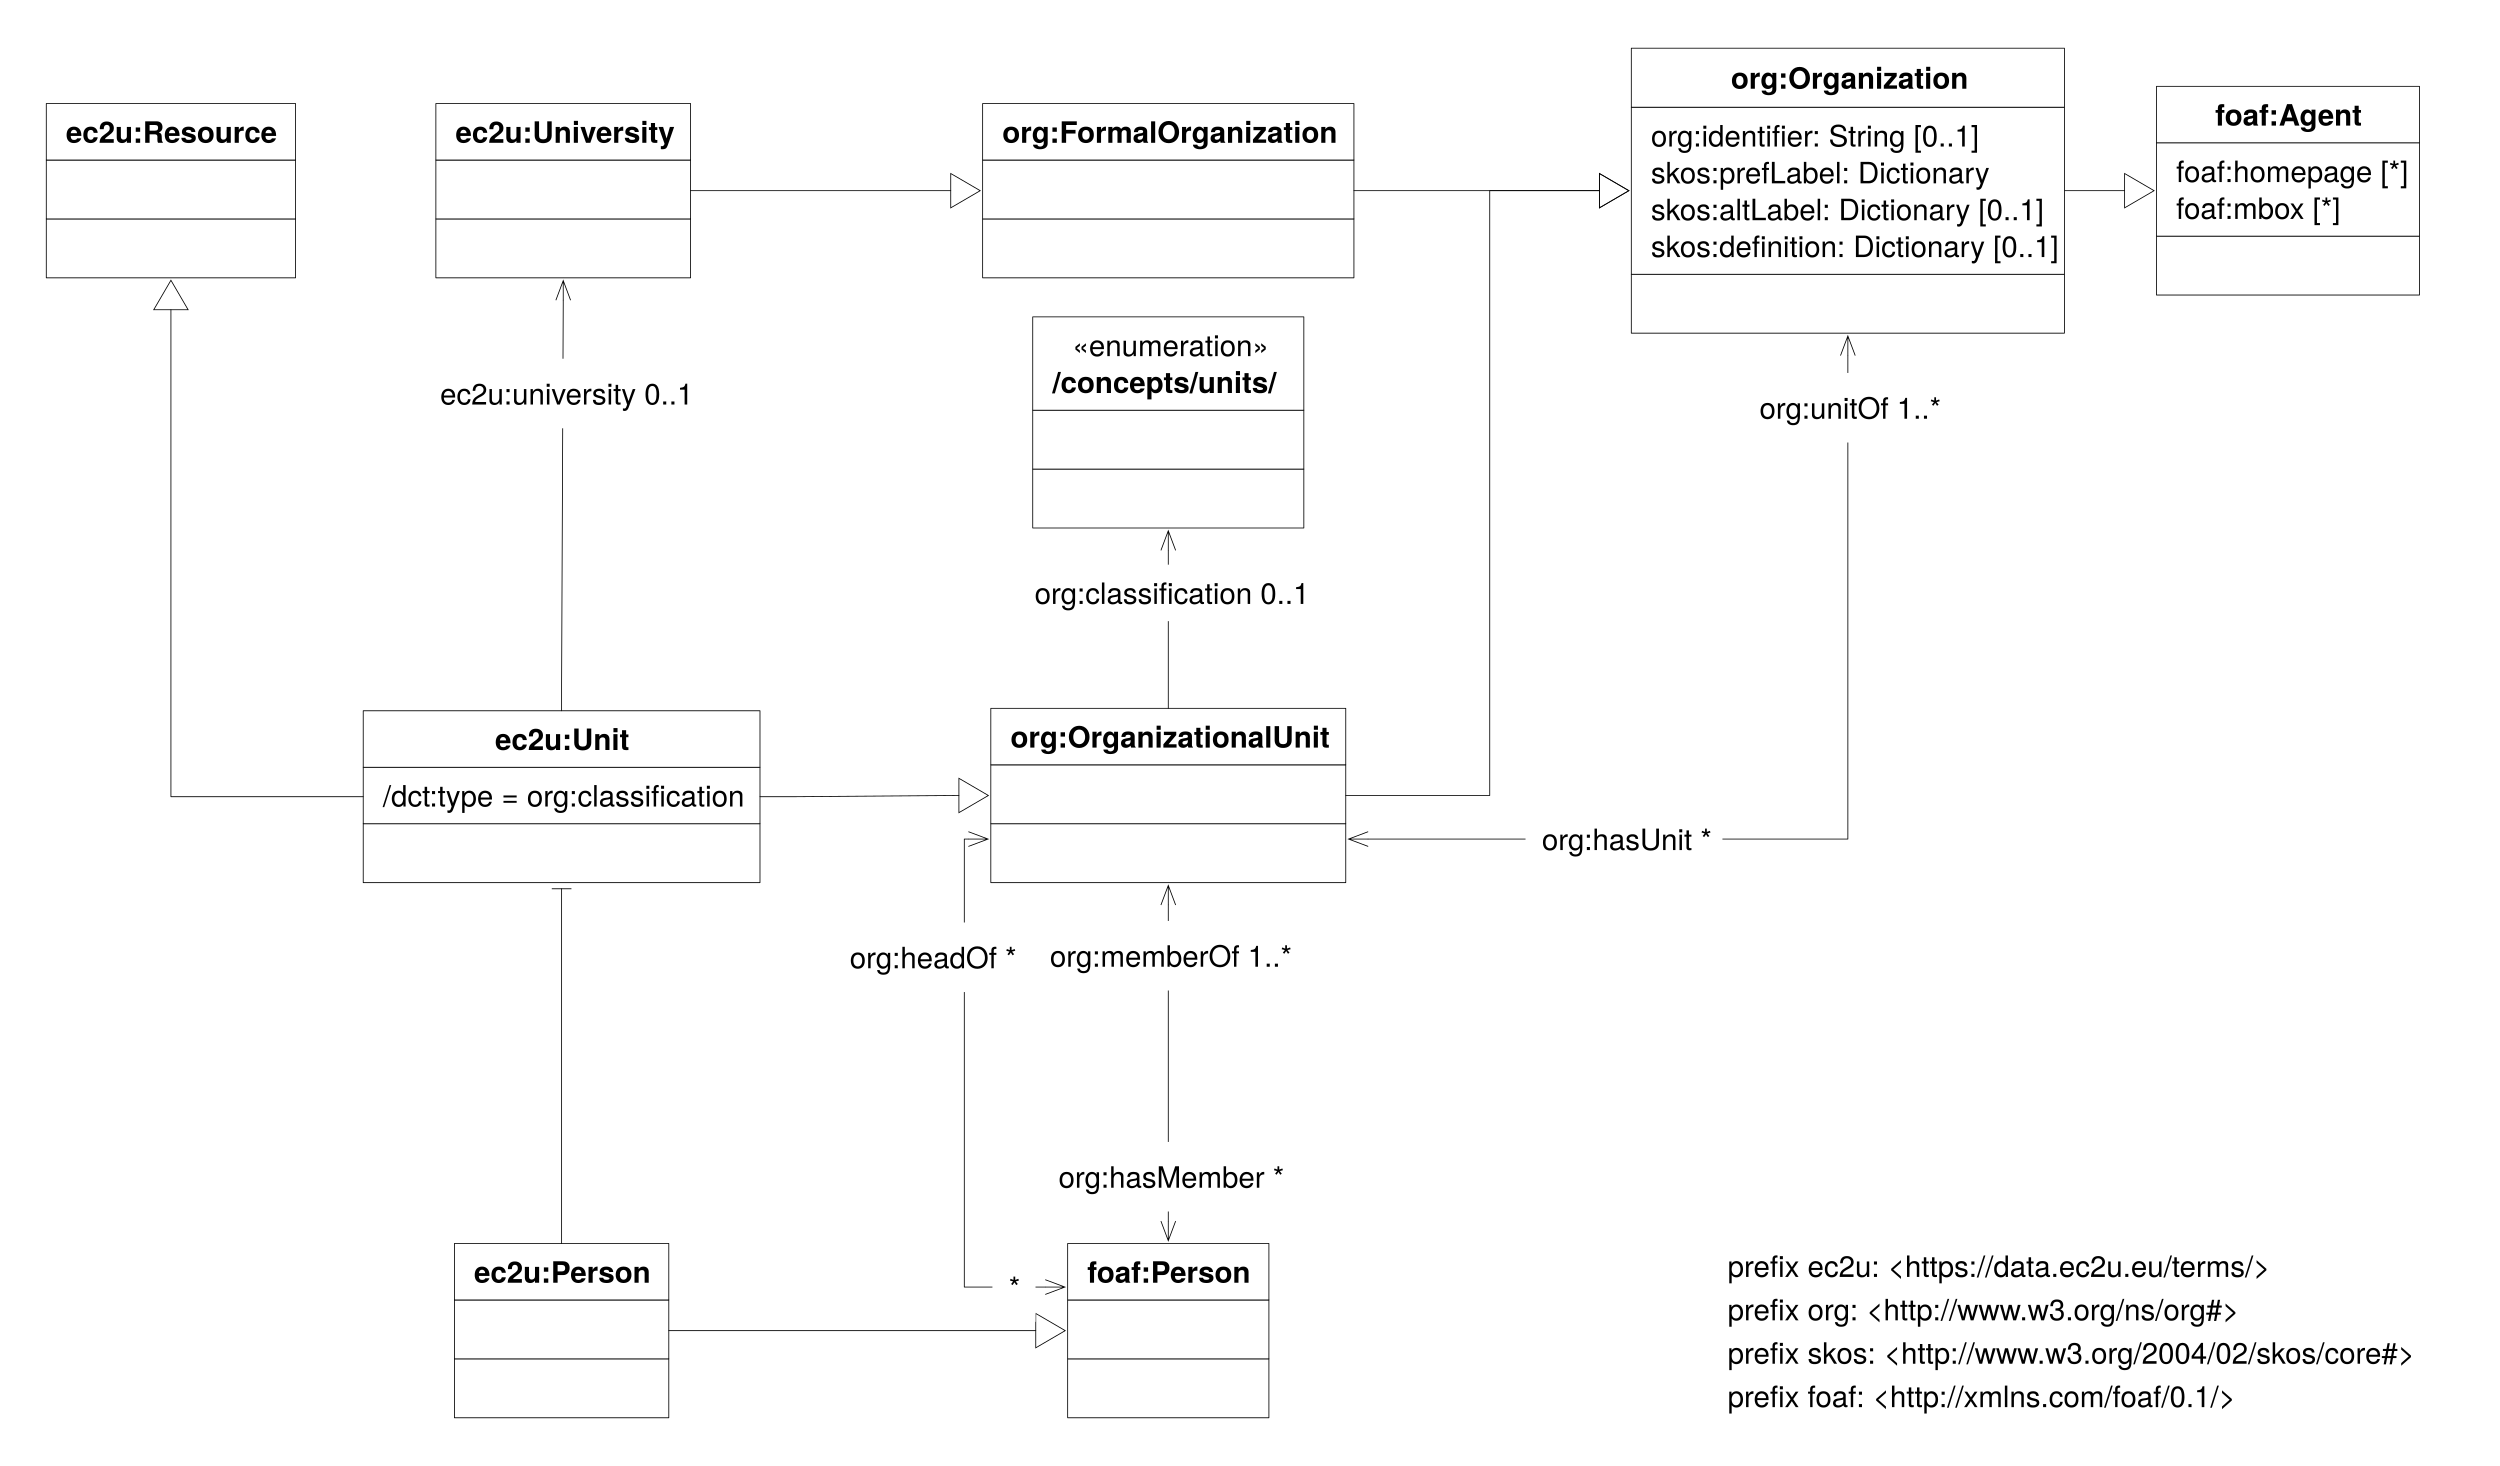
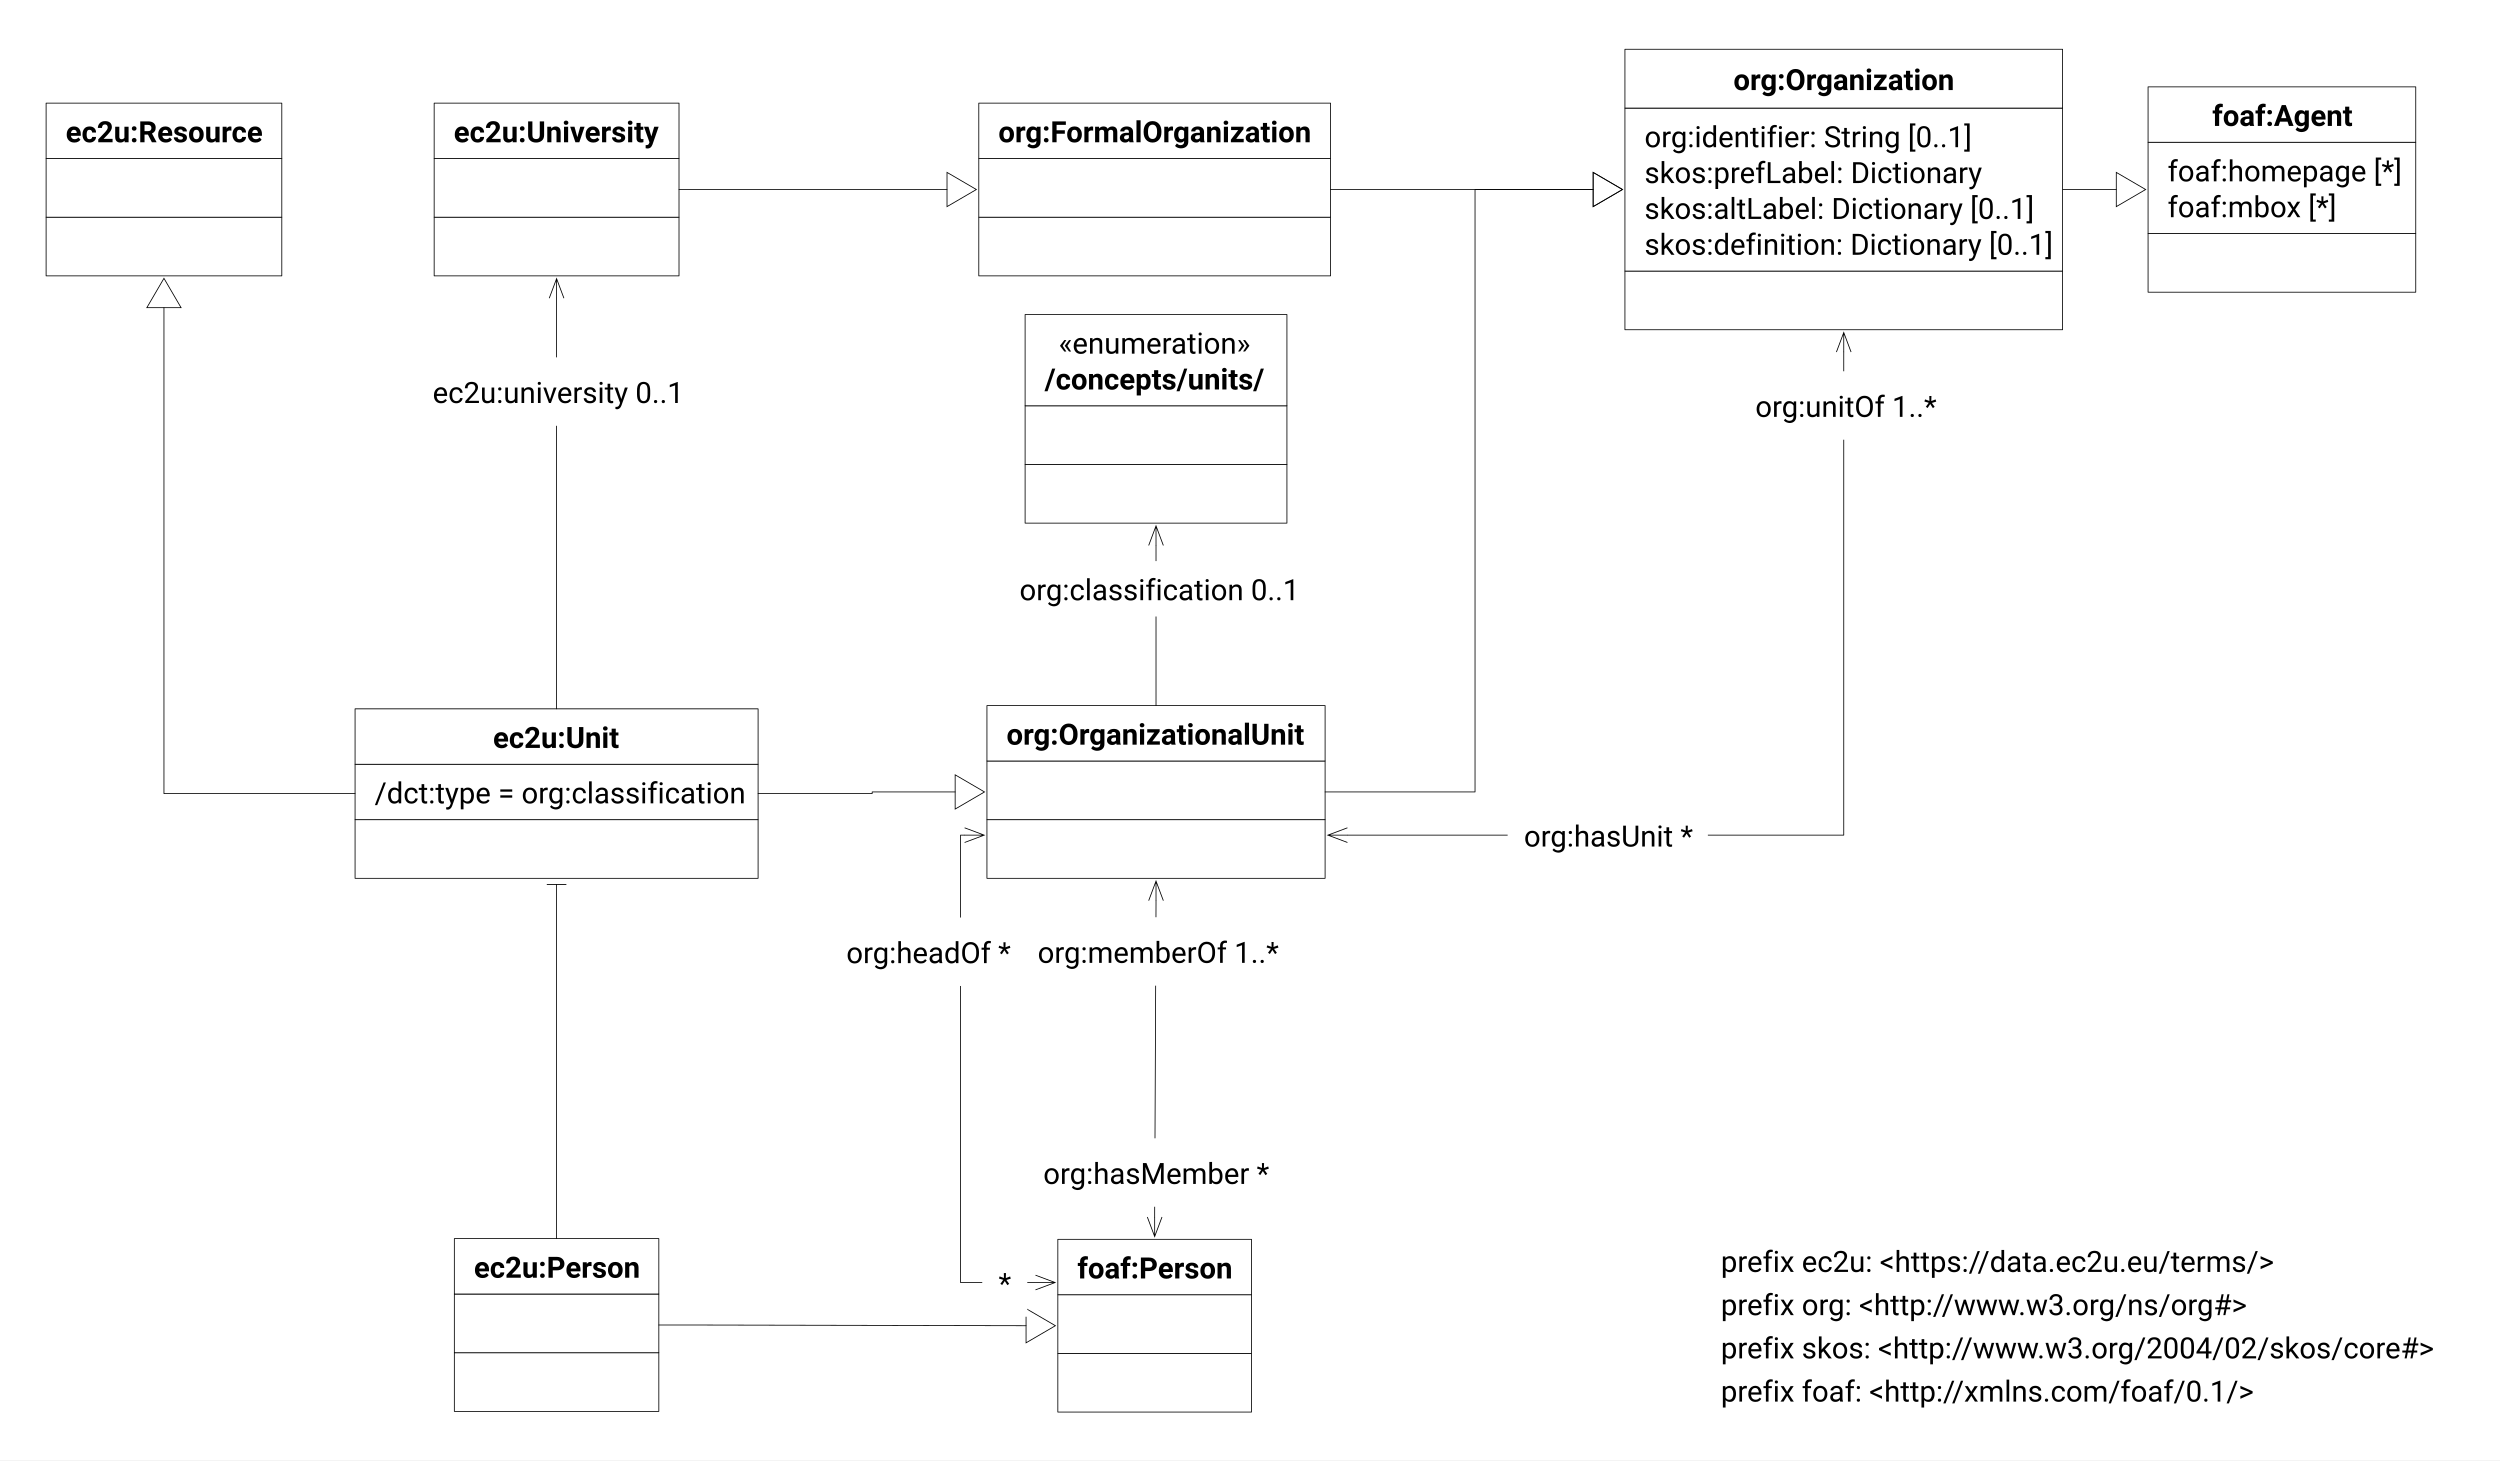
- <svg xmlns="http://www.w3.org/2000/svg" xmlns:xlink="http://www.w3.org/1999/xlink" version="1.1" viewBox="281 75 764 448" width="764" height="448">
+ <svg xmlns="http://www.w3.org/2000/svg" xmlns:xlink="http://www.w3.org/1999/xlink" version="1.1" viewBox="281 75 767 448" width="767" height="448">
  <defs>
    <marker orient="auto" overflow="visible" markerUnits="strokeWidth" id="UMLInheritance_Marker" stroke-linejoin="miter" stroke-miterlimit="10" viewBox="-1 -22 38 44" markerWidth="38" markerHeight="44" color="black">
      <g>
        <path d="M 36 0 L 0 -21 L 0 21 Z" fill="none" stroke="currentColor" stroke-width="1" />
      </g>
    </marker>
    <marker orient="auto" overflow="visible" markerUnits="strokeWidth" id="StickArrow_Marker" stroke-linejoin="miter" stroke-miterlimit="10" viewBox="-1 -10 26 20" markerWidth="26" markerHeight="20" color="black">
      <g>
        <path d="M 24 0 L 0 0 M 0 -9 L 24 0 L 0 9" fill="none" stroke="currentColor" stroke-width="1" />
      </g>
    </marker>
    <marker orient="auto" overflow="visible" markerUnits="strokeWidth" id="StickArrow_Marker_2" stroke-linejoin="miter" stroke-miterlimit="10" viewBox="-25 -10 26 20" markerWidth="26" markerHeight="20" color="black">
      <g>
        <path d="M -24 0 L 0 0 M 0 9 L -24 0 L 0 -9" fill="none" stroke="currentColor" stroke-width="1" />
      </g>
    </marker>
    <marker orient="auto" overflow="visible" markerUnits="strokeWidth" id="NegativeControls_Marker" stroke-linejoin="miter" stroke-miterlimit="10" viewBox="-1 -13 2 26" markerWidth="2" markerHeight="26" color="black">
      <g>
        <line x1="0" y1="-12" x2="0" y2="12" fill="none" stroke="currentColor" stroke-width="1" />
      </g>
    </marker>
  </defs>
-   <g id="units" fill="none" stroke="none" stroke-opacity="1" fill-opacity="1" stroke-dasharray="none">
-     <rect fill="white" x="281" y="75" width="764" height="448" />
+   <g id="units" stroke-dasharray="none" fill="none" fill-opacity="1" stroke="none" stroke-opacity="1">
+     <rect fill="white" x="281" y="75" width="767" height="448" />
    <g id="units_Layer_1">
      <g id="Group_320">
        <g id="Graphic_323">
-           <rect x="392.002" y="326.731" width="121.251" height="18" fill="white" />
-           <rect x="392.002" y="326.731" width="121.251" height="18" stroke="black" stroke-linecap="round" stroke-linejoin="round" stroke-width=".25" />
+           <rect x="389.936" y="326.47" width="123.647" height="18" fill="white" />
+           <rect x="389.936" y="326.47" width="123.647" height="18" stroke="black" stroke-linecap="round" stroke-linejoin="round" stroke-width=".25" />
        </g>
        <g id="Graphic_322">
-           <rect x="392.002" y="309.47" width="121.251" height="17.261" fill="white" />
-           <rect x="392.002" y="309.47" width="121.251" height="17.261" stroke="black" stroke-linecap="round" stroke-linejoin="round" stroke-width=".25" />
-           <text transform="translate(398.0016 312.4703)" fill="black">
-             <tspan font-family="Helvetica Neue" font-size="9" fill="black" x="0" y="9">/dct:type =
+           <rect x="389.936" y="309.47" width="123.647" height="17" fill="white" />
+           <rect x="389.936" y="309.47" width="123.647" height="17" stroke="black" stroke-linecap="round" stroke-linejoin="round" stroke-width=".25" />
+           <text transform="translate(395.9364 312.4703)" fill="black">
+             <tspan font-family="Roboto" font-size="9" fill="black" x="0" y="9">/dct:type =
                            org:classification
                        </tspan>
          </text>
        </g>
        <g id="Graphic_321">
-           <rect x="392.002" y="292.209" width="121.251" height="17.261" fill="white" />
-           <rect x="392.002" y="292.209" width="121.251" height="17.261" stroke="black" stroke-linecap="round" stroke-linejoin="round" stroke-width=".25" />
-           <text transform="translate(432.2916 295.2092)" fill="black">
-             <tspan font-family="Helvetica Neue" font-weight="bold" font-size="9" fill="black" x="0" y="9">
-                             ec2u:Unit
+           <rect x="389.936" y="292.47" width="123.647" height="17" fill="white" />
+           <rect x="389.936" y="292.47" width="123.647" height="17" stroke="black" stroke-linecap="round" stroke-linejoin="round" stroke-width=".25" />
+           <text transform="translate(432.244 295.4703)" fill="black">
+             <tspan font-family="Roboto" font-weight="bold" font-size="9" fill="black" x="0" y="9">ec2u:Unit
                        </tspan>
          </text>
        </g>
      </g>
      <g id="Group_316">
        <g id="Graphic_319">
-           <rect x="583.792" y="326.731" width="108.471" height="18" fill="white" />
-           <rect x="583.792" y="326.731" width="108.471" height="18" stroke="black" stroke-linecap="round" stroke-linejoin="round" stroke-width=".25" />
+           <rect x="583.792" y="326.47" width="103.749" height="18" fill="white" />
+           <rect x="583.792" y="326.47" width="103.749" height="18" stroke="black" stroke-linecap="round" stroke-linejoin="round" stroke-width=".25" />
        </g>
        <g id="Graphic_318">
-           <rect x="583.792" y="308.731" width="108.471" height="18" fill="white" />
-           <rect x="583.792" y="308.731" width="108.471" height="18" stroke="black" stroke-linecap="round" stroke-linejoin="round" stroke-width=".25" />
+           <rect x="583.792" y="308.47" width="103.749" height="18" fill="white" />
+           <rect x="583.792" y="308.47" width="103.749" height="18" stroke="black" stroke-linecap="round" stroke-linejoin="round" stroke-width=".25" />
        </g>
        <g id="Graphic_317">
          <a xlink:href="https://www.w3.org/TR/vocab-org/#class-organizationalunit">
-             <rect x="583.792" y="291.47" width="108.471" height="17.261" fill="white" />
-             <rect x="583.792" y="291.47" width="108.471" height="17.261" stroke="black" stroke-linecap="round" stroke-linejoin="round" stroke-width=".25" />
+             <rect x="583.792" y="291.47" width="103.749" height="17" fill="white" />
+             <rect x="583.792" y="291.47" width="103.749" height="17" stroke="black" stroke-linecap="round" stroke-linejoin="round" stroke-width=".25" />
            <text transform="translate(589.7917 294.4703)" fill="black">
-               <tspan font-family="Helvetica Neue" font-weight="bold" font-size="9" fill="black" x="6750156e-19" y="9">
+               <tspan font-family="Roboto" font-weight="bold" font-size="9" fill="black" x="0" y="9">
                                org:OrganizationalUnit
                            </tspan>
            </text>
          </a>
        </g>
      </g>
      <g id="Group_312">
        <g id="Graphic_315">
-           <rect x="295.146" y="141.903" width="76.179" height="18" fill="white" />
-           <rect x="295.146" y="141.903" width="76.179" height="18" stroke="black" stroke-linecap="round" stroke-linejoin="round" stroke-width=".25" />
+           <rect x="295.146" y="141.642" width="72.311" height="18" fill="white" />
+           <rect x="295.146" y="141.642" width="72.311" height="18" stroke="black" stroke-linecap="round" stroke-linejoin="round" stroke-width=".25" />
        </g>
        <g id="Graphic_314">
-           <rect x="295.146" y="123.903" width="76.179" height="18" fill="white" />
-           <rect x="295.146" y="123.903" width="76.179" height="18" stroke="black" stroke-linecap="round" stroke-linejoin="round" stroke-width=".25" />
+           <rect x="295.146" y="123.642" width="72.311" height="18" fill="white" />
+           <rect x="295.146" y="123.642" width="72.311" height="18" stroke="black" stroke-linecap="round" stroke-linejoin="round" stroke-width=".25" />
        </g>
        <g id="Graphic_313">
          <a xlink:href="resources.svg">
-             <rect x="295.146" y="106.642" width="76.179" height="17.261" fill="white" />
-             <rect x="295.146" y="106.642" width="76.179" height="17.261" stroke="black" stroke-linecap="round" stroke-linejoin="round" stroke-width=".25" />
+             <rect x="295.146" y="106.642" width="72.311" height="17" fill="white" />
+             <rect x="295.146" y="106.642" width="72.311" height="17" stroke="black" stroke-linecap="round" stroke-linejoin="round" stroke-width=".25" />
            <text transform="translate(301.1457 109.6417)" fill="black">
-               <tspan font-family="Helvetica Neue" font-weight="bold" font-size="9" fill="black" x="4973799e-20" y="9">
+               <tspan font-family="Roboto" font-weight="bold" font-size="9" fill="black" x="0" y="9">
                                ec2u:Resource
                            </tspan>
            </text>
          </a>
        </g>
      </g>
      <g id="Line_311">
-         <path d="M 513.253 318.47 L 524.253 318.47 L 572.792 318.101 L 574.042 318.101" marker-end="url(#UMLInheritance_Marker)" stroke="black" stroke-linecap="round" stroke-linejoin="round" stroke-width=".25" />
+         <path d="M 513.584 318.47 L 548.584 318.47 L 548.584 317.97 L 574.042 317.97" marker-end="url(#UMLInheritance_Marker)" stroke="black" stroke-linecap="round" stroke-linejoin="round" stroke-width=".25" />
      </g>
      <g id="Line_310">
-         <path d="M 392.002 318.47 L 333.235 318.47 L 333.235 169.653" marker-end="url(#UMLInheritance_Marker)" stroke="black" stroke-linecap="round" stroke-linejoin="round" stroke-width=".25" />
+         <path d="M 389.936 318.47 L 331.301 318.47 L 331.301 169.392" marker-end="url(#UMLInheritance_Marker)" stroke="black" stroke-linecap="round" stroke-linejoin="round" stroke-width=".25" />
      </g>
      <g id="Group_308">
        <g id="Graphic_309">
          <text transform="translate(808.9662 456.227)" fill="black">
-             <tspan font-family="Helvetica Neue" font-size="9" fill="black" x="0" y="9">prefix ec2u: &lt;https://data.ec2u.eu/terms/&gt;</tspan>
+             <tspan font-family="Roboto" font-size="9" fill="black" x="0" y="9">prefix ec2u: &lt;https://data.ec2u.eu/terms/&gt;</tspan>
          </text>
        </g>
      </g>
      <g id="Graphic_307">
        <a xlink:href="https://www.w3.org/TR/vocab-org/">
          <text transform="translate(808.9662 469.488)" fill="black">
-             <tspan font-family="Helvetica Neue" font-size="9" fill="black" x="0" y="9">prefix org: &lt;http://www.w3.org/ns/org#&gt;</tspan>
+             <tspan font-family="Roboto" font-size="9" fill="black" x="0" y="9">prefix org: &lt;http://www.w3.org/ns/org#&gt;</tspan>
          </text>
        </a>
      </g>
      <g id="Graphic_306">
        <a xlink:href="https://www.w3.org/TR/skos-primer/">
          <text transform="translate(808.9662 482.7491)" fill="black">
-             <tspan font-family="Helvetica Neue" font-size="9" fill="black" x="0" y="9">prefix skos: &lt;http://www.w3.org/2004/02/skos/core#&gt;</tspan>
+             <tspan font-family="Roboto" font-size="9" fill="black" x="0" y="9">prefix skos: &lt;http://www.w3.org/2004/02/skos/core#&gt;</tspan>
          </text>
        </a>
      </g>
      <g id="Group_302">
        <g id="Graphic_305">
-           <rect x="414.201" y="141.903" width="77.844" height="18" fill="white" />
-           <rect x="414.201" y="141.903" width="77.844" height="18" stroke="black" stroke-linecap="round" stroke-linejoin="round" stroke-width=".25" />
+           <rect x="414.201" y="141.642" width="75.119" height="18" fill="white" />
+           <rect x="414.201" y="141.642" width="75.119" height="18" stroke="black" stroke-linecap="round" stroke-linejoin="round" stroke-width=".25" />
        </g>
        <g id="Graphic_304">
-           <rect x="414.201" y="123.903" width="77.844" height="18" fill="white" />
-           <rect x="414.201" y="123.903" width="77.844" height="18" stroke="black" stroke-linecap="round" stroke-linejoin="round" stroke-width=".25" />
+           <rect x="414.201" y="123.642" width="75.119" height="18" fill="white" />
+           <rect x="414.201" y="123.642" width="75.119" height="18" stroke="black" stroke-linecap="round" stroke-linejoin="round" stroke-width=".25" />
        </g>
        <g id="Graphic_303">
-           <rect x="414.201" y="106.642" width="77.844" height="17.261" fill="white" />
-           <rect x="414.201" y="106.642" width="77.844" height="17.261" stroke="black" stroke-linecap="round" stroke-linejoin="round" stroke-width=".25" />
+           <rect x="414.201" y="106.642" width="75.119" height="17" fill="white" />
+           <rect x="414.201" y="106.642" width="75.119" height="17" stroke="black" stroke-linecap="round" stroke-linejoin="round" stroke-width=".25" />
          <text transform="translate(420.2008 109.6417)" fill="black">
-             <tspan font-family="Helvetica Neue" font-weight="bold" font-size="9" fill="black" x="48316906e-20" y="9">
+             <tspan font-family="Roboto" font-weight="bold" font-size="9" fill="black" x="0" y="9">
                            ec2u:University
                        </tspan>
          </text>
        </g>
      </g>
      <g id="Group_298">
        <g id="Graphic_301">
-           <rect x="581.294" y="141.903" width="113.466" height="18" fill="white" />
-           <rect x="581.294" y="141.903" width="113.466" height="18" stroke="black" stroke-linecap="round" stroke-linejoin="round" stroke-width=".25" />
+           <rect x="581.294" y="141.642" width="107.915" height="18" fill="white" />
+           <rect x="581.294" y="141.642" width="107.915" height="18" stroke="black" stroke-linecap="round" stroke-linejoin="round" stroke-width=".25" />
        </g>
        <g id="Graphic_300">
-           <rect x="581.294" y="123.903" width="113.466" height="18" fill="white" />
-           <rect x="581.294" y="123.903" width="113.466" height="18" stroke="black" stroke-linecap="round" stroke-linejoin="round" stroke-width=".25" />
+           <rect x="581.294" y="123.642" width="107.915" height="18" fill="white" />
+           <rect x="581.294" y="123.642" width="107.915" height="18" stroke="black" stroke-linecap="round" stroke-linejoin="round" stroke-width=".25" />
        </g>
        <g id="Graphic_299">
          <a xlink:href="https://www.w3.org/TR/vocab-org/#class-formalorganization">
-             <rect x="581.294" y="106.642" width="113.466" height="17.261" fill="white" />
-             <rect x="581.294" y="106.642" width="113.466" height="17.261" stroke="black" stroke-linecap="round" stroke-linejoin="round" stroke-width=".25" />
+             <rect x="581.294" y="106.642" width="107.915" height="17" fill="white" />
+             <rect x="581.294" y="106.642" width="107.915" height="17" stroke="black" stroke-linecap="round" stroke-linejoin="round" stroke-width=".25" />
            <text transform="translate(587.2942 109.6417)" fill="black">
-               <tspan font-family="Helvetica Neue" font-weight="bold" font-size="9" fill="black" x="17763568e-20" y="9">
+               <tspan font-family="Roboto" font-weight="bold" font-size="9" fill="black" x="0" y="9">
                                org:FormalOrganization
                            </tspan>
            </text>
          </a>
        </g>
      </g>
      <g id="Line_297">
-         <line x1="492.045" y1="133.272" x2="571.544" y2="133.272" marker-end="url(#UMLInheritance_Marker)" stroke="black" stroke-linecap="round" stroke-linejoin="round" stroke-width=".25" />
+         <line x1="489.319" y1="133.142" x2="571.544" y2="133.142" marker-end="url(#UMLInheritance_Marker)" stroke="black" stroke-linecap="round" stroke-linejoin="round" stroke-width=".25" />
      </g>
      <g id="Line_296">
-         <path d="M 452.627 292.209 L 452.627 284.109 L 453.123 168.003 L 453.123 166.753" marker-end="url(#StickArrow_Marker)" stroke="black" stroke-linecap="round" stroke-linejoin="round" stroke-width=".25" />
+         <line x1="451.76" y1="292.47" x2="451.76" y2="166.492" marker-end="url(#StickArrow_Marker)" stroke="black" stroke-linecap="round" stroke-linejoin="round" stroke-width=".25" />
      </g>
      <g id="Graphic_295">
-         <rect x="410.494" y="184.627" width="85.024" height="21.261" fill="white" />
-         <text transform="translate(415.4944 189.6271)" fill="black">
-           <tspan font-family="Helvetica Neue" font-size="9" fill="black" x="632383e-18" y="9">ec2u:university
-                         0..1
-                     </tspan>
+         <rect x="408.734" y="184.636" width="86.052" height="21" fill="white" />
+         <text transform="translate(413.7342 189.636)" fill="black">
+           <tspan font-family="Roboto" font-size="9" fill="black" x="0" y="9">ec2u:university 0..1</tspan>
        </text>
      </g>
      <g id="Line_294">
-         <path d="M 699.113 331.416 L 845.706 331.416 L 845.706 183.666" marker-end="url(#StickArrow_Marker)" marker-start="url(#StickArrow_Marker_2)" stroke="black" stroke-linecap="round" stroke-linejoin="round" stroke-width=".25" />
+         <path d="M 694.391 331.22 L 846.662 331.22 L 846.662 183.014" marker-end="url(#StickArrow_Marker)" marker-start="url(#StickArrow_Marker_2)" stroke="black" stroke-linecap="round" stroke-linejoin="round" stroke-width=".25" />
      </g>
      <g id="Graphic_293">
-         <rect x="813.697" y="188.972" width="64.018" height="21.261" fill="white" />
-         <text transform="translate(818.6971 193.9724)" fill="black">
-           <tspan font-family="Helvetica Neue" font-size="9" fill="black" x="14210855e-21" y="9">org:unitOf
-                         1..*
-                     </tspan>
+         <rect x="814.528" y="188.904" width="64.268" height="21" fill="white" />
+         <text transform="translate(819.5281 193.9041)" fill="black">
+           <tspan font-family="Roboto" font-size="9" fill="black" x="0" y="9">org:unitOf 1..*</tspan>
        </text>
      </g>
      <g id="Graphic_292">
-         <rect x="747.201" y="320.786" width="60.175" height="21.261" fill="white" />
-         <text transform="translate(752.2008 325.7855)" fill="black">
-           <tspan font-family="Helvetica Neue" font-size="9" fill="black" x="0" y="9">org:hasUnit *</tspan>
+         <rect x="743.545" y="320.72" width="61.429" height="21" fill="white" />
+         <text transform="translate(748.545 325.7203)" fill="black">
+           <tspan font-family="Roboto" font-size="9" fill="black" x="0" y="9">org:hasUnit *</tspan>
        </text>
      </g>
      <g id="Group_288">
        <g id="Graphic_291">
-           <rect x="419.87" y="490.271" width="65.514" height="18" fill="white" />
-           <rect x="419.87" y="490.271" width="65.514" height="18" stroke="black" stroke-linecap="round" stroke-linejoin="round" stroke-width=".25" />
+           <rect x="420.393" y="490.01" width="62.735" height="18" fill="white" />
+           <rect x="420.393" y="490.01" width="62.735" height="18" stroke="black" stroke-linecap="round" stroke-linejoin="round" stroke-width=".25" />
        </g>
        <g id="Graphic_290">
-           <rect x="419.87" y="472.271" width="65.514" height="18" fill="white" />
-           <rect x="419.87" y="472.271" width="65.514" height="18" stroke="black" stroke-linecap="round" stroke-linejoin="round" stroke-width=".25" />
+           <rect x="420.393" y="472.01" width="62.735" height="18" fill="white" />
+           <rect x="420.393" y="472.01" width="62.735" height="18" stroke="black" stroke-linecap="round" stroke-linejoin="round" stroke-width=".25" />
        </g>
        <g id="Graphic_289">
          <a xlink:href="persons.svg">
-             <rect x="419.87" y="455.01" width="65.514" height="17.261" fill="white" />
-             <rect x="419.87" y="455.01" width="65.514" height="17.261" stroke="black" stroke-linecap="round" stroke-linejoin="round" stroke-width=".25" />
-             <text transform="translate(425.8701 458.0102)" fill="black">
-               <tspan font-family="Helvetica Neue" font-weight="bold" font-size="9" fill="black" x="0" y="9">ec2u:Person
+             <rect x="420.393" y="455.01" width="62.735" height="17" fill="white" />
+             <rect x="420.393" y="455.01" width="62.735" height="17" stroke="black" stroke-linecap="round" stroke-linejoin="round" stroke-width=".25" />
+             <text transform="translate(426.3927 458.0102)" fill="black">
+               <tspan font-family="Roboto" font-weight="bold" font-size="9" fill="black" x="0" y="9">
+                                 ec2u:Person
                            </tspan>
            </text>
          </a>
        </g>
      </g>
      <g id="Group_284">
        <g id="Graphic_287">
-           <rect x="607.277" y="490.271" width="61.5" height="18" fill="white" />
-           <rect x="607.277" y="490.271" width="61.5" height="18" stroke="black" stroke-linecap="round" stroke-linejoin="round" stroke-width=".25" />
+           <rect x="605.543" y="490.227" width="59.417" height="18" fill="white" />
+           <rect x="605.543" y="490.227" width="59.417" height="18" stroke="black" stroke-linecap="round" stroke-linejoin="round" stroke-width=".25" />
        </g>
        <g id="Graphic_286">
-           <rect x="607.277" y="472.271" width="61.5" height="18" fill="white" />
-           <rect x="607.277" y="472.271" width="61.5" height="18" stroke="black" stroke-linecap="round" stroke-linejoin="round" stroke-width=".25" />
+           <rect x="605.543" y="472.227" width="59.417" height="18" fill="white" />
+           <rect x="605.543" y="472.227" width="59.417" height="18" stroke="black" stroke-linecap="round" stroke-linejoin="round" stroke-width=".25" />
        </g>
        <g id="Graphic_285">
          <a xlink:href="http://xmlns.com/foaf/spec/#term_Person">
-             <rect x="607.277" y="455.01" width="61.5" height="17.261" fill="white" />
-             <rect x="607.277" y="455.01" width="61.5" height="17.261" stroke="black" stroke-linecap="round" stroke-linejoin="round" stroke-width=".25" />
-             <text transform="translate(613.2772 458.0102)" fill="black">
-               <tspan font-family="Helvetica Neue" font-weight="bold" font-size="9" fill="black" x="0" y="9">foaf:Person
+             <rect x="605.543" y="455.227" width="59.417" height="17" fill="white" />
+             <rect x="605.543" y="455.227" width="59.417" height="17" stroke="black" stroke-linecap="round" stroke-linejoin="round" stroke-width=".25" />
+             <text transform="translate(611.5432 458.227)" fill="black">
+               <tspan font-family="Roboto" font-weight="bold" font-size="9" fill="black" x="0" y="9">
+                                 foaf:Person
                            </tspan>
            </text>
          </a>
        </g>
      </g>
      <g id="Line_283">
-         <line x1="485.384" y1="481.641" x2="597.527" y2="481.641" marker-end="url(#UMLInheritance_Marker)" stroke="black" stroke-linecap="round" stroke-linejoin="round" stroke-width=".25" />
+         <path d="M 483.128 481.51 L 494.128 481.51 L 594.543 481.727 L 595.793 481.727" marker-end="url(#UMLInheritance_Marker)" stroke="black" stroke-linecap="round" stroke-linejoin="round" stroke-width=".25" />
      </g>
      <g id="Line_282">
-         <path d="M 600.427 468.325 L 575.692 468.325 L 575.692 331.416 L 576.942 331.416" marker-end="url(#StickArrow_Marker)" marker-start="url(#StickArrow_Marker_2)" stroke="black" stroke-linecap="round" stroke-linejoin="round" stroke-width=".25" />
+         <path d="M 598.693 468.477 L 575.692 468.477 L 575.692 331.22 L 576.942 331.22" marker-end="url(#StickArrow_Marker)" marker-start="url(#StickArrow_Marker_2)" stroke="black" stroke-linecap="round" stroke-linejoin="round" stroke-width=".25" />
      </g>
      <g id="Graphic_281">
-         <rect x="535.682" y="356.911" width="59.356" height="21.261" fill="white" />
-         <text transform="translate(540.6822 361.9107)" fill="black">
-           <tspan font-family="Helvetica Neue" font-size="9" fill="black" x="0" y="9">org:headOf *</tspan>
+         <rect x="535.648" y="356.498" width="59.425" height="21" fill="white" />
+         <text transform="translate(540.6476 361.4982)" fill="black">
+           <tspan font-family="Roboto" font-size="9" fill="black" x="0" y="9">org:headOf *</tspan>
        </text>
      </g>
      <g id="Line_280">
-         <line x1="452.627" y1="455.01" x2="452.627" y2="346.606" marker-end="url(#NegativeControls_Marker)" stroke="black" stroke-linecap="round" stroke-linejoin="round" stroke-width=".25" />
+         <line x1="451.76" y1="455.01" x2="451.76" y2="346.345" marker-end="url(#NegativeControls_Marker)" stroke="black" stroke-linecap="round" stroke-linejoin="round" stroke-width=".25" />
      </g>
      <g id="Graphic_279">
        <a xlink:href="http://xmlns.com/foaf/spec/">
          <text transform="translate(808.9662 496.0102)" fill="black">
-             <tspan font-family="Helvetica Neue" font-size="9" fill="black" x="0" y="9">prefix foaf: &lt;http://xmlns.com/foaf/0.1/&gt;</tspan>
+             <tspan font-family="Roboto" font-size="9" fill="black" x="0" y="9">prefix foaf: &lt;http://xmlns.com/foaf/0.1/&gt;</tspan>
          </text>
        </a>
      </g>
      <g id="Group_275">
        <g id="Graphic_278">
-           <rect x="596.603" y="218.352" width="82.848" height="18" fill="white" />
-           <rect x="596.603" y="218.352" width="82.848" height="18" stroke="black" stroke-linecap="round" stroke-linejoin="round" stroke-width=".25" />
+           <rect x="595.503" y="217.496" width="80.326" height="18" fill="white" />
+           <rect x="595.503" y="217.496" width="80.326" height="18" stroke="black" stroke-linecap="round" stroke-linejoin="round" stroke-width=".25" />
        </g>
        <g id="Graphic_277">
-           <rect x="596.603" y="200.352" width="82.848" height="18" fill="white" />
-           <rect x="596.603" y="200.352" width="82.848" height="18" stroke="black" stroke-linecap="round" stroke-linejoin="round" stroke-width=".25" />
+           <rect x="595.503" y="199.496" width="80.326" height="18" fill="white" />
+           <rect x="595.503" y="199.496" width="80.326" height="18" stroke="black" stroke-linecap="round" stroke-linejoin="round" stroke-width=".25" />
        </g>
        <g id="Graphic_276">
-           <rect x="596.603" y="171.839" width="82.848" height="28.513" fill="white" />
-           <rect x="596.603" y="171.839" width="82.848" height="28.513" stroke="black" stroke-linecap="round" stroke-linejoin="round" stroke-width=".25" />
-           <text transform="translate(602.6032 174.8386)" fill="black">
-             <tspan font-family="Helvetica Neue" font-size="9" fill="black" x="6.165" y="9">«enumeration»
-                         </tspan>
-             <tspan font-family="Helvetica Neue" font-weight="bold" font-size="9" fill="black" x="8952838e-19" y="20.252">
+           <rect x="595.503" y="171.496" width="80.326" height="28" fill="white" />
+           <rect x="595.503" y="171.496" width="80.326" height="28" stroke="black" stroke-linecap="round" stroke-linejoin="round" stroke-width=".25" />
+           <text transform="translate(601.5031 174.4961)" fill="black">
+             <tspan font-family="Roboto" font-size="9" fill="black" x="4.289" y="9">«enumeration»</tspan>
+             <tspan font-family="Roboto" font-weight="bold" font-size="9" fill="black" x="0" y="20">
                            /concepts/units/
                        </tspan>
          </text>
        </g>
      </g>
      <g id="Line_274">
-         <line x1="638.027" y1="291.47" x2="638.027" y2="243.202" marker-end="url(#StickArrow_Marker)" stroke="black" stroke-linecap="round" stroke-linejoin="round" stroke-width=".25" />
+         <line x1="635.666" y1="291.47" x2="635.666" y2="242.346" marker-end="url(#StickArrow_Marker)" stroke="black" stroke-linecap="round" stroke-linejoin="round" stroke-width=".25" />
      </g>
      <g id="Graphic_273">
-         <rect x="591.181" y="247.562" width="93.693" height="17.261" fill="white" />
-         <text transform="translate(597.1807 250.5618)" fill="black">
-           <tspan font-family="Helvetica Neue" font-size="9" fill="black" x="0" y="9">org:classification 0..1
-                     </tspan>
+         <rect x="587.78" y="247.145" width="95.773" height="17" fill="white" />
+         <text transform="translate(593.7797 250.1447)" fill="black">
+           <tspan font-family="Roboto" font-size="9" fill="black" x="0" y="9">org:classification 0..1</tspan>
        </text>
      </g>
      <g id="Group_269">
        <g id="Graphic_272">
-           <rect x="940.028" y="147.164" width="80.364" height="18" fill="white" />
-           <rect x="940.028" y="147.164" width="80.364" height="18" stroke="black" stroke-linecap="round" stroke-linejoin="round" stroke-width=".25" />
+           <rect x="940.028" y="146.642" width="82.124" height="18" fill="white" />
+           <rect x="940.028" y="146.642" width="82.124" height="18" stroke="black" stroke-linecap="round" stroke-linejoin="round" stroke-width=".25" />
        </g>
        <g id="Graphic_271">
-           <rect x="940.028" y="118.642" width="80.364" height="28.522" fill="white" />
-           <rect x="940.028" y="118.642" width="80.364" height="28.522" stroke="black" stroke-linecap="round" stroke-linejoin="round" stroke-width=".25" />
+           <rect x="940.028" y="118.642" width="82.124" height="28" fill="white" />
+           <rect x="940.028" y="118.642" width="82.124" height="28" stroke="black" stroke-linecap="round" stroke-linejoin="round" stroke-width=".25" />
          <text transform="translate(946.0276 121.6417)" fill="black">
-             <tspan font-family="Helvetica Neue" font-size="9" fill="black" x="0" y="9">foaf:homepage [*]
-                         </tspan>
-             <tspan font-family="Helvetica Neue" font-size="9" fill="black" x="0" y="20.261">foaf:mbox
-                             [*]
-                         </tspan>
+             <tspan font-family="Roboto" font-size="9" fill="black" x="0" y="9">foaf:homepage [*]</tspan>
+             <tspan font-family="Roboto" font-size="9" fill="black" x="0" y="20">foaf:mbox [*]</tspan>
          </text>
        </g>
        <g id="Graphic_270">
          <a xlink:href="http://xmlns.com/foaf/0.1/#term_Agent">
-             <rect x="940.028" y="101.381" width="80.364" height="17.261" fill="white" />
-             <rect x="940.028" y="101.381" width="80.364" height="17.261" stroke="black" stroke-linecap="round" stroke-linejoin="round" stroke-width=".25" />
-             <text transform="translate(957.9616 104.3807)" fill="black">
-               <tspan font-family="Helvetica Neue" font-weight="bold" font-size="9" fill="black" x="0" y="9">foaf:Agent
+             <rect x="940.028" y="101.642" width="82.124" height="17" fill="white" />
+             <rect x="940.028" y="101.642" width="82.124" height="17" stroke="black" stroke-linecap="round" stroke-linejoin="round" stroke-width=".25" />
+             <text transform="translate(959.7231 104.6417)" fill="black">
+               <tspan font-family="Roboto" font-weight="bold" font-size="9" fill="black" x="0" y="9">
+                                 foaf:Agent
                            </tspan>
            </text>
          </a>
        </g>
      </g>
      <g id="Line_268">
-         <line x1="911.885" y1="133.272" x2="930.278" y2="133.272" marker-end="url(#UMLInheritance_Marker)" stroke="black" stroke-linecap="round" stroke-linejoin="round" stroke-width=".25" />
+         <line x1="913.797" y1="133.142" x2="930.278" y2="133.142" marker-end="url(#UMLInheritance_Marker)" stroke="black" stroke-linecap="round" stroke-linejoin="round" stroke-width=".25" />
      </g>
      <g id="Group_264">
        <g id="Graphic_267">
-           <rect x="779.528" y="158.816" width="132.357" height="18" fill="white" />
-           <rect x="779.528" y="158.816" width="132.357" height="18" stroke="black" stroke-linecap="round" stroke-linejoin="round" stroke-width=".25" />
+           <rect x="779.528" y="158.164" width="134.269" height="18" fill="white" />
+           <rect x="779.528" y="158.164" width="134.269" height="18" stroke="black" stroke-linecap="round" stroke-linejoin="round" stroke-width=".25" />
        </g>
        <g id="Graphic_266">
-           <rect x="779.528" y="107.772" width="132.357" height="51.044" fill="white" />
-           <rect x="779.528" y="107.772" width="132.357" height="51.044" stroke="black" stroke-linecap="round" stroke-linejoin="round" stroke-width=".25" />
-           <text transform="translate(785.5276 110.772)" fill="black">
-             <tspan font-family="Helvetica Neue" font-size="9" fill="black" x="0" y="9">org:identifier: String
+           <rect x="779.528" y="108.164" width="134.269" height="50" fill="white" />
+           <rect x="779.528" y="108.164" width="134.269" height="50" stroke="black" stroke-linecap="round" stroke-linejoin="round" stroke-width=".25" />
+           <text transform="translate(785.5276 111.1636)" fill="black">
+             <tspan font-family="Roboto" font-size="9" fill="black" x="0" y="9">org:identifier: String
                            [0..1]
                        </tspan>
-             <tspan font-family="Helvetica Neue" font-size="9" fill="black" x="0" y="20.261">
-                             skos:prefLabel: Dictionary
-                         </tspan>
-             <tspan font-family="Helvetica Neue" font-size="9" fill="black" x="0" y="31.522">skos:altLabel:
-                             Dictionary [0..1]
-                         </tspan>
-             <tspan font-family="Helvetica Neue" font-size="9" fill="black" x="0" y="42.783">
-                             skos:definition: Dictionary [0..1]
+             <tspan font-family="Roboto" font-size="9" fill="black" x="0" y="20">skos:prefLabel: Dictionary
+                         </tspan>
+             <tspan font-family="Roboto" font-size="9" fill="black" x="0" y="31">skos:altLabel: Dictionary
+                             [0..1]
+                         </tspan>
+             <tspan font-family="Roboto" font-size="9" fill="black" x="0" y="42">skos:definition: Dictionary
+                             [0..1]
                        </tspan>
          </text>
        </g>
        <g id="Graphic_265">
          <a xlink:href="https://www.w3.org/TR/vocab-org/#org:Organization">
-             <rect x="779.528" y="89.728" width="132.357" height="18.044" fill="white" />
-             <rect x="779.528" y="89.728" width="132.357" height="18.044" stroke="black" stroke-linecap="round" stroke-linejoin="round" stroke-width=".25" />
-             <text transform="translate(809.9626 93.11961)" fill="black">
-               <tspan font-family="Helvetica Neue" font-weight="bold" font-size="9" fill="black" x="4902745e-19" y="9">
+             <rect x="779.528" y="90.12" width="134.269" height="18.044" fill="white" />
+             <rect x="779.528" y="90.12" width="134.269" height="18.044" stroke="black" stroke-linecap="round" stroke-linejoin="round" stroke-width=".25" />
+             <text transform="translate(812.811 93.64173)" fill="black">
+               <tspan font-family="Roboto" font-weight="bold" font-size="9" fill="black" x="0" y="9">
                                org:Organization
                            </tspan>
            </text>
          </a>
        </g>
      </g>
      <g id="Line_263">
-         <line x1="694.76" y1="133.272" x2="769.778" y2="133.272" marker-end="url(#UMLInheritance_Marker)" stroke="black" stroke-linecap="round" stroke-linejoin="round" stroke-width=".25" />
+         <line x1="689.209" y1="133.142" x2="769.778" y2="133.142" marker-end="url(#UMLInheritance_Marker)" stroke="black" stroke-linecap="round" stroke-linejoin="round" stroke-width=".25" />
      </g>
      <g id="Line_262">
-         <path d="M 692.263 318.101 L 736.263 318.101 L 736.263 133.272 L 769.778 133.272" marker-end="url(#UMLInheritance_Marker)" stroke="black" stroke-linecap="round" stroke-linejoin="round" stroke-width=".25" />
+         <path d="M 687.541 317.97 L 733.541 317.97 L 733.541 133.142 L 769.778 133.142" marker-end="url(#UMLInheritance_Marker)" stroke="black" stroke-linecap="round" stroke-linejoin="round" stroke-width=".25" />
      </g>
      <g id="Line_261">
-         <line x1="638.027" y1="448.16" x2="638.027" y2="351.581" marker-end="url(#StickArrow_Marker)" marker-start="url(#StickArrow_Marker_2)" stroke="black" stroke-linecap="round" stroke-linejoin="round" stroke-width=".25" />
+         <path d="M 635.252 448.377 L 635.252 447.127 L 635.666 352.57 L 635.666 351.32" marker-end="url(#StickArrow_Marker)" marker-start="url(#StickArrow_Marker_2)" stroke="black" stroke-linecap="round" stroke-linejoin="round" stroke-width=".25" />
      </g>
      <g id="Graphic_260">
-         <rect x="596.847" y="356.439" width="82.36" height="21.261" fill="white" />
-         <text transform="translate(601.8472 361.4388)" fill="black">
-           <tspan font-family="Helvetica Neue" font-size="9" fill="black" x="29842795e-20" y="9">org:memberOf
-                         1..*
-                     </tspan>
+         <rect x="594.346" y="356.405" width="82.514" height="21" fill="white" />
+         <text transform="translate(599.3463 361.4051)" fill="black">
+           <tspan font-family="Roboto" font-size="9" fill="black" x="0" y="9">org:memberOf 1..*</tspan>
        </text>
      </g>
      <g id="Graphic_259">
-         <rect x="599.489" y="423.973" width="77.077" height="21.261" fill="white" />
-         <text transform="translate(604.4887 428.9726)" fill="black">
-           <tspan font-family="Helvetica Neue" font-size="9" fill="black" x="5684342e-19" y="9">org:hasMember
-                         *
-                     </tspan>
+         <rect x="596.07" y="424.231" width="78.471" height="21" fill="white" />
+         <text transform="translate(601.0705 429.2315)" fill="black">
+           <tspan font-family="Roboto" font-size="9" fill="black" x="0" y="9">org:hasMember *</tspan>
        </text>
      </g>
      <g id="Graphic_258">
-         <rect x="584.283" y="457.695" width="13.168" height="21.261" fill="white" />
-         <text transform="translate(589.283 462.6949)" fill="black">
-           <tspan font-family="Helvetica Neue" font-size="9" fill="black" x="7422951e-19" y="9">*</tspan>
+         <rect x="582.352" y="457.977" width="13.819" height="21" fill="white" />
+         <text transform="translate(587.3524 462.977)" fill="black">
+           <tspan font-family="Roboto" font-size="9" fill="black" x="0" y="9">*</tspan>
        </text>
      </g>
    </g>
  </g>
</svg>
